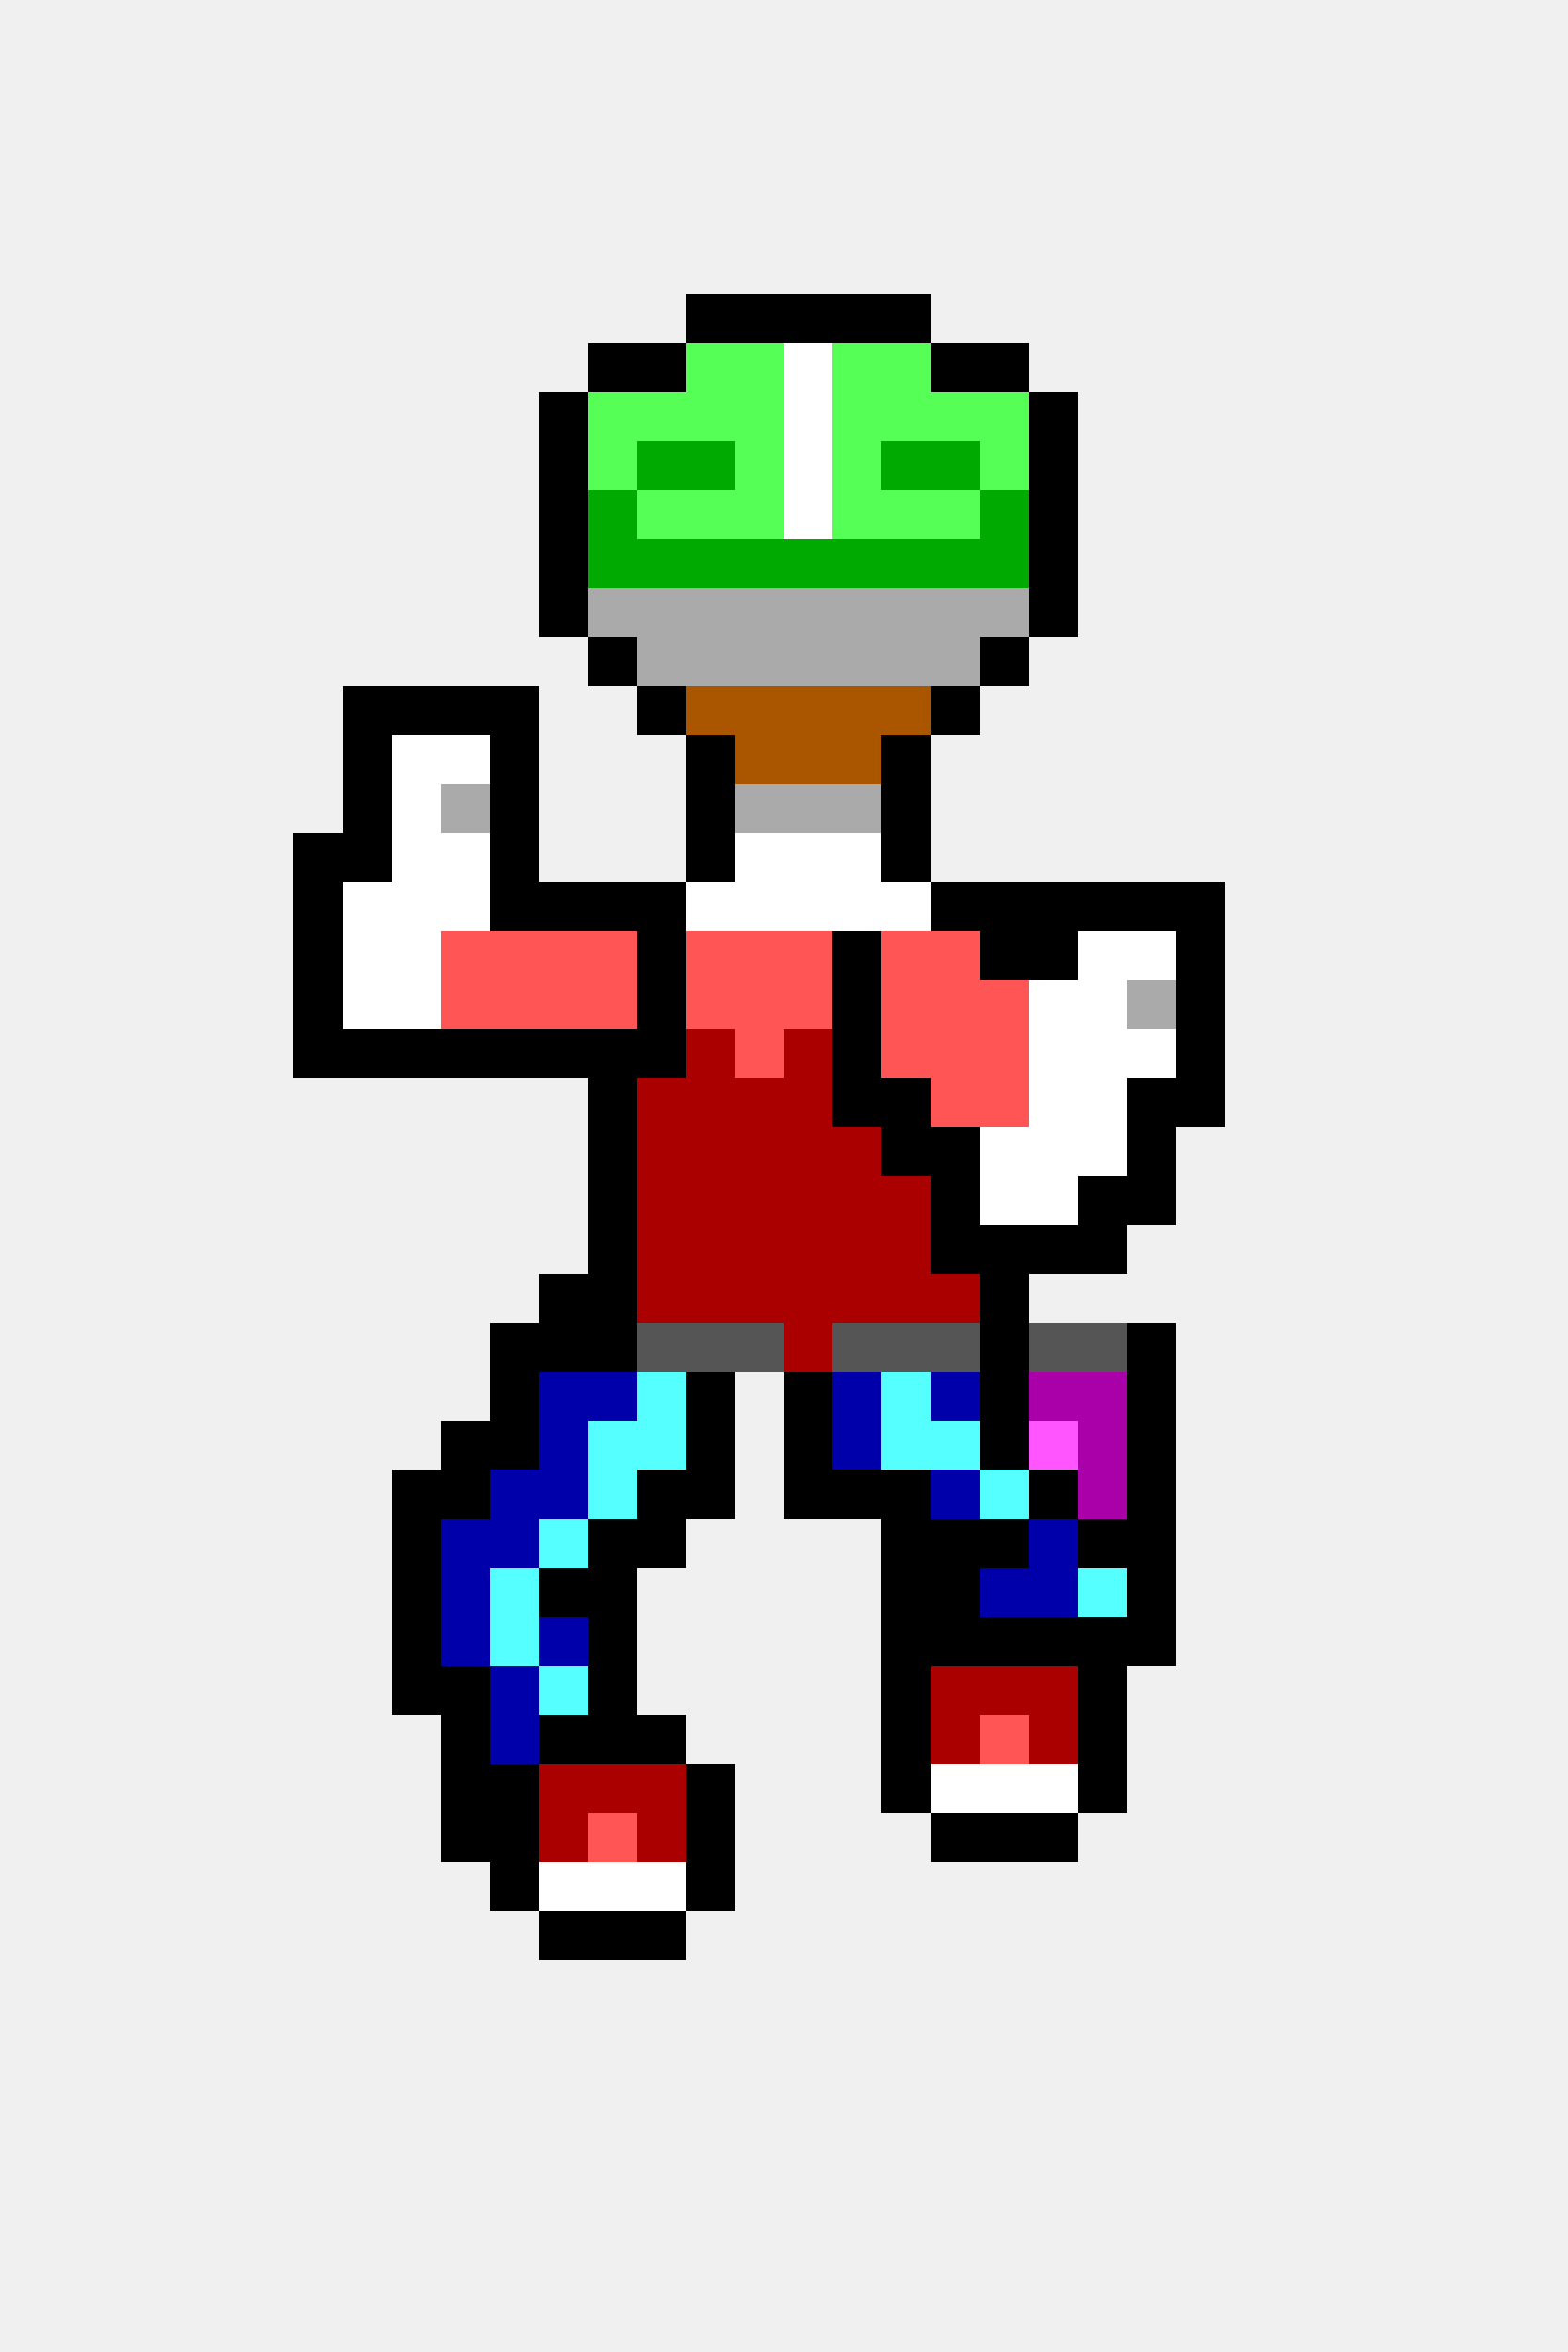
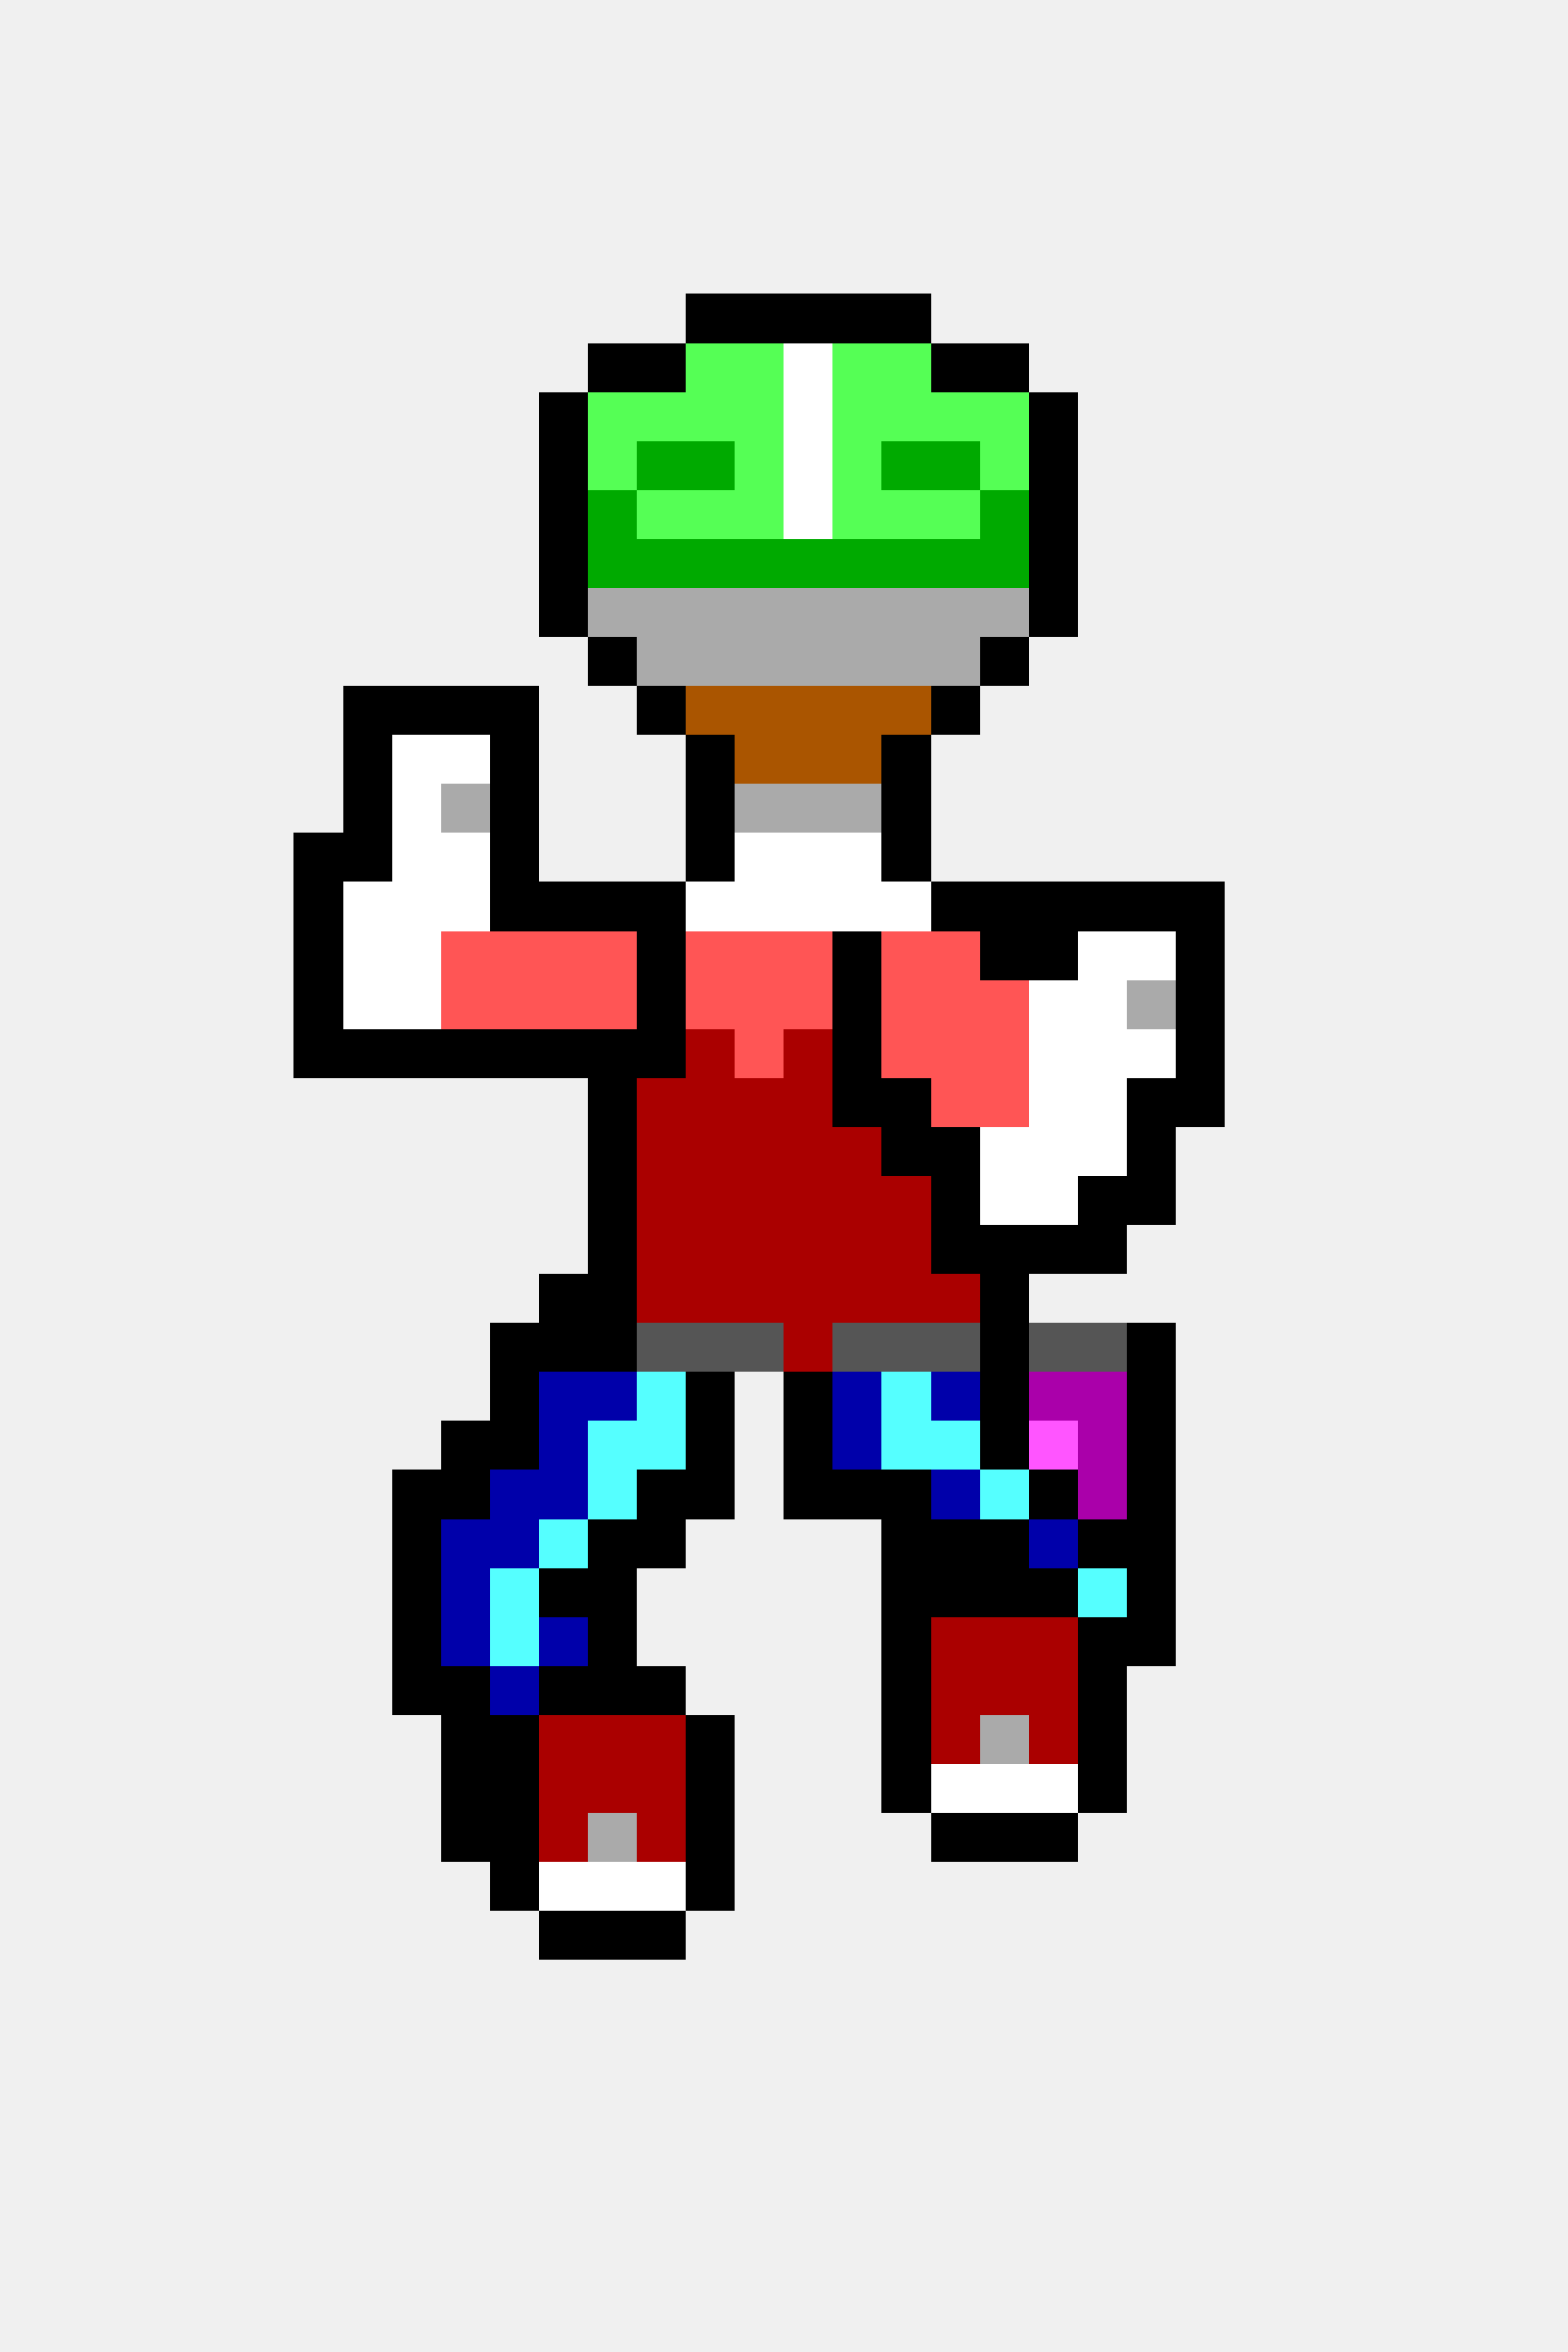
<svg xmlns="http://www.w3.org/2000/svg" width="32" height="48" viewBox="0 0 32 48" shape-rendering="crispEdges">
  <rect x="14" y="6" width="1" height="1" fill="#000000" />
  <rect x="15" y="6" width="1" height="1" fill="#000000" />
  <rect x="16" y="6" width="1" height="1" fill="#000000" />
  <rect x="17" y="6" width="1" height="1" fill="#000000" />
  <rect x="18" y="6" width="1" height="1" fill="#000000" />
  <rect x="12" y="7" width="1" height="1" fill="#000000" />
  <rect x="13" y="7" width="1" height="1" fill="#000000" />
  <rect x="14" y="7" width="1" height="1" fill="#55ff55" />
  <rect x="15" y="7" width="1" height="1" fill="#55ff55" />
  <rect x="16" y="7" width="1" height="1" fill="#ffffff" />
  <rect x="17" y="7" width="1" height="1" fill="#55ff55" />
  <rect x="18" y="7" width="1" height="1" fill="#55ff55" />
  <rect x="19" y="7" width="1" height="1" fill="#000000" />
  <rect x="20" y="7" width="1" height="1" fill="#000000" />
  <rect x="11" y="8" width="1" height="1" fill="#000000" />
  <rect x="12" y="8" width="1" height="1" fill="#55ff55" />
  <rect x="13" y="8" width="1" height="1" fill="#55ff55" />
  <rect x="14" y="8" width="1" height="1" fill="#55ff55" />
  <rect x="15" y="8" width="1" height="1" fill="#55ff55" />
  <rect x="16" y="8" width="1" height="1" fill="#ffffff" />
  <rect x="17" y="8" width="1" height="1" fill="#55ff55" />
  <rect x="18" y="8" width="1" height="1" fill="#55ff55" />
  <rect x="19" y="8" width="1" height="1" fill="#55ff55" />
  <rect x="20" y="8" width="1" height="1" fill="#55ff55" />
  <rect x="21" y="8" width="1" height="1" fill="#000000" />
  <rect x="11" y="9" width="1" height="1" fill="#000000" />
  <rect x="12" y="9" width="1" height="1" fill="#55ff55" />
  <rect x="13" y="9" width="1" height="1" fill="#00aa00" />
  <rect x="14" y="9" width="1" height="1" fill="#00aa00" />
  <rect x="15" y="9" width="1" height="1" fill="#55ff55" />
  <rect x="16" y="9" width="1" height="1" fill="#ffffff" />
  <rect x="17" y="9" width="1" height="1" fill="#55ff55" />
  <rect x="18" y="9" width="1" height="1" fill="#00aa00" />
  <rect x="19" y="9" width="1" height="1" fill="#00aa00" />
  <rect x="20" y="9" width="1" height="1" fill="#55ff55" />
  <rect x="21" y="9" width="1" height="1" fill="#000000" />
  <rect x="11" y="10" width="1" height="1" fill="#000000" />
  <rect x="12" y="10" width="1" height="1" fill="#00aa00" />
  <rect x="13" y="10" width="1" height="1" fill="#55ff55" />
  <rect x="14" y="10" width="1" height="1" fill="#55ff55" />
  <rect x="15" y="10" width="1" height="1" fill="#55ff55" />
  <rect x="16" y="10" width="1" height="1" fill="#ffffff" />
  <rect x="17" y="10" width="1" height="1" fill="#55ff55" />
  <rect x="18" y="10" width="1" height="1" fill="#55ff55" />
  <rect x="19" y="10" width="1" height="1" fill="#55ff55" />
  <rect x="20" y="10" width="1" height="1" fill="#00aa00" />
  <rect x="21" y="10" width="1" height="1" fill="#000000" />
  <rect x="11" y="11" width="1" height="1" fill="#000000" />
  <rect x="12" y="11" width="1" height="1" fill="#00aa00" />
  <rect x="13" y="11" width="1" height="1" fill="#00aa00" />
  <rect x="14" y="11" width="1" height="1" fill="#00aa00" />
  <rect x="15" y="11" width="1" height="1" fill="#00aa00" />
  <rect x="16" y="11" width="1" height="1" fill="#00aa00" />
  <rect x="17" y="11" width="1" height="1" fill="#00aa00" />
  <rect x="18" y="11" width="1" height="1" fill="#00aa00" />
  <rect x="19" y="11" width="1" height="1" fill="#00aa00" />
  <rect x="20" y="11" width="1" height="1" fill="#00aa00" />
  <rect x="21" y="11" width="1" height="1" fill="#000000" />
  <rect x="11" y="12" width="1" height="1" fill="#000000" />
  <rect x="12" y="12" width="1" height="1" fill="#aaaaaa" />
  <rect x="13" y="12" width="1" height="1" fill="#aaaaaa" />
  <rect x="14" y="12" width="1" height="1" fill="#aaaaaa" />
  <rect x="15" y="12" width="1" height="1" fill="#aaaaaa" />
  <rect x="16" y="12" width="1" height="1" fill="#aaaaaa" />
  <rect x="17" y="12" width="1" height="1" fill="#aaaaaa" />
  <rect x="18" y="12" width="1" height="1" fill="#aaaaaa" />
  <rect x="19" y="12" width="1" height="1" fill="#aaaaaa" />
  <rect x="20" y="12" width="1" height="1" fill="#aaaaaa" />
  <rect x="21" y="12" width="1" height="1" fill="#000000" />
  <rect x="12" y="13" width="1" height="1" fill="#000000" />
  <rect x="13" y="13" width="1" height="1" fill="#aaaaaa" />
  <rect x="14" y="13" width="1" height="1" fill="#aaaaaa" />
  <rect x="15" y="13" width="1" height="1" fill="#aaaaaa" />
  <rect x="16" y="13" width="1" height="1" fill="#aaaaaa" />
  <rect x="17" y="13" width="1" height="1" fill="#aaaaaa" />
  <rect x="18" y="13" width="1" height="1" fill="#aaaaaa" />
  <rect x="19" y="13" width="1" height="1" fill="#aaaaaa" />
  <rect x="20" y="13" width="1" height="1" fill="#000000" />
  <rect x="7" y="14" width="1" height="1" fill="#000000" />
  <rect x="8" y="14" width="1" height="1" fill="#000000" />
  <rect x="9" y="14" width="1" height="1" fill="#000000" />
  <rect x="10" y="14" width="1" height="1" fill="#000000" />
  <rect x="13" y="14" width="1" height="1" fill="#000000" />
  <rect x="14" y="14" width="1" height="1" fill="#aa5500" />
  <rect x="15" y="14" width="1" height="1" fill="#aa5500" />
  <rect x="16" y="14" width="1" height="1" fill="#aa5500" />
  <rect x="17" y="14" width="1" height="1" fill="#aa5500" />
  <rect x="18" y="14" width="1" height="1" fill="#aa5500" />
  <rect x="19" y="14" width="1" height="1" fill="#000000" />
  <rect x="7" y="15" width="1" height="1" fill="#000000" />
  <rect x="8" y="15" width="1" height="1" fill="#ffffff" />
  <rect x="9" y="15" width="1" height="1" fill="#ffffff" />
  <rect x="10" y="15" width="1" height="1" fill="#000000" />
  <rect x="14" y="15" width="1" height="1" fill="#000000" />
  <rect x="15" y="15" width="1" height="1" fill="#aa5500" />
  <rect x="16" y="15" width="1" height="1" fill="#aa5500" />
  <rect x="17" y="15" width="1" height="1" fill="#aa5500" />
  <rect x="18" y="15" width="1" height="1" fill="#000000" />
  <rect x="7" y="16" width="1" height="1" fill="#000000" />
  <rect x="8" y="16" width="1" height="1" fill="#ffffff" />
  <rect x="9" y="16" width="1" height="1" fill="#aaaaaa" />
  <rect x="10" y="16" width="1" height="1" fill="#000000" />
  <rect x="14" y="16" width="1" height="1" fill="#000000" />
  <rect x="15" y="16" width="1" height="1" fill="#aaaaaa" />
  <rect x="16" y="16" width="1" height="1" fill="#aaaaaa" />
  <rect x="17" y="16" width="1" height="1" fill="#aaaaaa" />
  <rect x="18" y="16" width="1" height="1" fill="#000000" />
  <rect x="6" y="17" width="1" height="1" fill="#000000" />
  <rect x="7" y="17" width="1" height="1" fill="#000000" />
  <rect x="8" y="17" width="1" height="1" fill="#ffffff" />
  <rect x="9" y="17" width="1" height="1" fill="#ffffff" />
  <rect x="10" y="17" width="1" height="1" fill="#000000" />
  <rect x="14" y="17" width="1" height="1" fill="#000000" />
  <rect x="15" y="17" width="1" height="1" fill="#ffffff" />
  <rect x="16" y="17" width="1" height="1" fill="#ffffff" />
  <rect x="17" y="17" width="1" height="1" fill="#ffffff" />
  <rect x="18" y="17" width="1" height="1" fill="#000000" />
  <rect x="6" y="18" width="1" height="1" fill="#000000" />
  <rect x="7" y="18" width="1" height="1" fill="#ffffff" />
  <rect x="8" y="18" width="1" height="1" fill="#ffffff" />
  <rect x="9" y="18" width="1" height="1" fill="#ffffff" />
  <rect x="10" y="18" width="1" height="1" fill="#000000" />
  <rect x="11" y="18" width="1" height="1" fill="#000000" />
  <rect x="12" y="18" width="1" height="1" fill="#000000" />
  <rect x="13" y="18" width="1" height="1" fill="#000000" />
  <rect x="14" y="18" width="1" height="1" fill="#ffffff" />
  <rect x="15" y="18" width="1" height="1" fill="#ffffff" />
  <rect x="16" y="18" width="1" height="1" fill="#ffffff" />
  <rect x="17" y="18" width="1" height="1" fill="#ffffff" />
  <rect x="18" y="18" width="1" height="1" fill="#ffffff" />
  <rect x="19" y="18" width="1" height="1" fill="#000000" />
  <rect x="20" y="18" width="1" height="1" fill="#000000" />
  <rect x="21" y="18" width="1" height="1" fill="#000000" />
  <rect x="22" y="18" width="1" height="1" fill="#000000" />
  <rect x="23" y="18" width="1" height="1" fill="#000000" />
  <rect x="24" y="18" width="1" height="1" fill="#000000" />
  <rect x="6" y="19" width="1" height="1" fill="#000000" />
  <rect x="7" y="19" width="1" height="1" fill="#ffffff" />
  <rect x="8" y="19" width="1" height="1" fill="#ffffff" />
  <rect x="9" y="19" width="1" height="1" fill="#ff5555" />
  <rect x="10" y="19" width="1" height="1" fill="#ff5555" />
  <rect x="11" y="19" width="1" height="1" fill="#ff5555" />
  <rect x="12" y="19" width="1" height="1" fill="#ff5555" />
  <rect x="13" y="19" width="1" height="1" fill="#000000" />
  <rect x="14" y="19" width="1" height="1" fill="#ff5555" />
  <rect x="15" y="19" width="1" height="1" fill="#ff5555" />
  <rect x="16" y="19" width="1" height="1" fill="#ff5555" />
  <rect x="17" y="19" width="1" height="1" fill="#000000" />
  <rect x="18" y="19" width="1" height="1" fill="#ff5555" />
  <rect x="19" y="19" width="1" height="1" fill="#ff5555" />
  <rect x="20" y="19" width="1" height="1" fill="#000000" />
  <rect x="21" y="19" width="1" height="1" fill="#000000" />
  <rect x="22" y="19" width="1" height="1" fill="#ffffff" />
  <rect x="23" y="19" width="1" height="1" fill="#ffffff" />
  <rect x="24" y="19" width="1" height="1" fill="#000000" />
  <rect x="6" y="20" width="1" height="1" fill="#000000" />
  <rect x="7" y="20" width="1" height="1" fill="#ffffff" />
  <rect x="8" y="20" width="1" height="1" fill="#ffffff" />
  <rect x="9" y="20" width="1" height="1" fill="#ff5555" />
  <rect x="10" y="20" width="1" height="1" fill="#ff5555" />
  <rect x="11" y="20" width="1" height="1" fill="#ff5555" />
  <rect x="12" y="20" width="1" height="1" fill="#ff5555" />
  <rect x="13" y="20" width="1" height="1" fill="#000000" />
  <rect x="14" y="20" width="1" height="1" fill="#ff5555" />
  <rect x="15" y="20" width="1" height="1" fill="#ff5555" />
  <rect x="16" y="20" width="1" height="1" fill="#ff5555" />
  <rect x="17" y="20" width="1" height="1" fill="#000000" />
  <rect x="18" y="20" width="1" height="1" fill="#ff5555" />
  <rect x="19" y="20" width="1" height="1" fill="#ff5555" />
  <rect x="20" y="20" width="1" height="1" fill="#ff5555" />
  <rect x="21" y="20" width="1" height="1" fill="#ffffff" />
  <rect x="22" y="20" width="1" height="1" fill="#ffffff" />
  <rect x="23" y="20" width="1" height="1" fill="#aaaaaa" />
  <rect x="24" y="20" width="1" height="1" fill="#000000" />
  <rect x="6" y="21" width="1" height="1" fill="#000000" />
  <rect x="7" y="21" width="1" height="1" fill="#000000" />
  <rect x="8" y="21" width="1" height="1" fill="#000000" />
  <rect x="9" y="21" width="1" height="1" fill="#000000" />
  <rect x="10" y="21" width="1" height="1" fill="#000000" />
  <rect x="11" y="21" width="1" height="1" fill="#000000" />
  <rect x="12" y="21" width="1" height="1" fill="#000000" />
  <rect x="13" y="21" width="1" height="1" fill="#000000" />
  <rect x="14" y="21" width="1" height="1" fill="#aa0000" />
  <rect x="15" y="21" width="1" height="1" fill="#ff5555" />
  <rect x="16" y="21" width="1" height="1" fill="#aa0000" />
  <rect x="17" y="21" width="1" height="1" fill="#000000" />
  <rect x="18" y="21" width="1" height="1" fill="#ff5555" />
  <rect x="19" y="21" width="1" height="1" fill="#ff5555" />
  <rect x="20" y="21" width="1" height="1" fill="#ff5555" />
  <rect x="21" y="21" width="1" height="1" fill="#ffffff" />
  <rect x="22" y="21" width="1" height="1" fill="#ffffff" />
  <rect x="23" y="21" width="1" height="1" fill="#ffffff" />
  <rect x="24" y="21" width="1" height="1" fill="#000000" />
  <rect x="12" y="22" width="1" height="1" fill="#000000" />
  <rect x="13" y="22" width="1" height="1" fill="#aa0000" />
  <rect x="14" y="22" width="1" height="1" fill="#aa0000" />
  <rect x="15" y="22" width="1" height="1" fill="#aa0000" />
  <rect x="16" y="22" width="1" height="1" fill="#aa0000" />
  <rect x="17" y="22" width="1" height="1" fill="#000000" />
  <rect x="18" y="22" width="1" height="1" fill="#000000" />
  <rect x="19" y="22" width="1" height="1" fill="#ff5555" />
  <rect x="20" y="22" width="1" height="1" fill="#ff5555" />
  <rect x="21" y="22" width="1" height="1" fill="#ffffff" />
  <rect x="22" y="22" width="1" height="1" fill="#ffffff" />
  <rect x="23" y="22" width="1" height="1" fill="#000000" />
  <rect x="24" y="22" width="1" height="1" fill="#000000" />
  <rect x="12" y="23" width="1" height="1" fill="#000000" />
  <rect x="13" y="23" width="1" height="1" fill="#aa0000" />
  <rect x="14" y="23" width="1" height="1" fill="#aa0000" />
  <rect x="15" y="23" width="1" height="1" fill="#aa0000" />
  <rect x="16" y="23" width="1" height="1" fill="#aa0000" />
  <rect x="17" y="23" width="1" height="1" fill="#aa0000" />
  <rect x="18" y="23" width="1" height="1" fill="#000000" />
  <rect x="19" y="23" width="1" height="1" fill="#000000" />
  <rect x="20" y="23" width="1" height="1" fill="#ffffff" />
  <rect x="21" y="23" width="1" height="1" fill="#ffffff" />
  <rect x="22" y="23" width="1" height="1" fill="#ffffff" />
  <rect x="23" y="23" width="1" height="1" fill="#000000" />
  <rect x="12" y="24" width="1" height="1" fill="#000000" />
  <rect x="13" y="24" width="1" height="1" fill="#aa0000" />
  <rect x="14" y="24" width="1" height="1" fill="#aa0000" />
  <rect x="15" y="24" width="1" height="1" fill="#aa0000" />
  <rect x="16" y="24" width="1" height="1" fill="#aa0000" />
  <rect x="17" y="24" width="1" height="1" fill="#aa0000" />
  <rect x="18" y="24" width="1" height="1" fill="#aa0000" />
  <rect x="19" y="24" width="1" height="1" fill="#000000" />
  <rect x="20" y="24" width="1" height="1" fill="#ffffff" />
  <rect x="21" y="24" width="1" height="1" fill="#ffffff" />
  <rect x="22" y="24" width="1" height="1" fill="#000000" />
  <rect x="23" y="24" width="1" height="1" fill="#000000" />
  <rect x="12" y="25" width="1" height="1" fill="#000000" />
  <rect x="13" y="25" width="1" height="1" fill="#aa0000" />
  <rect x="14" y="25" width="1" height="1" fill="#aa0000" />
  <rect x="15" y="25" width="1" height="1" fill="#aa0000" />
  <rect x="16" y="25" width="1" height="1" fill="#aa0000" />
  <rect x="17" y="25" width="1" height="1" fill="#aa0000" />
  <rect x="18" y="25" width="1" height="1" fill="#aa0000" />
  <rect x="19" y="25" width="1" height="1" fill="#000000" />
  <rect x="20" y="25" width="1" height="1" fill="#000000" />
  <rect x="21" y="25" width="1" height="1" fill="#000000" />
  <rect x="22" y="25" width="1" height="1" fill="#000000" />
  <rect x="11" y="26" width="1" height="1" fill="#000000" />
  <rect x="12" y="26" width="1" height="1" fill="#000000" />
  <rect x="13" y="26" width="1" height="1" fill="#aa0000" />
  <rect x="14" y="26" width="1" height="1" fill="#aa0000" />
  <rect x="15" y="26" width="1" height="1" fill="#aa0000" />
  <rect x="16" y="26" width="1" height="1" fill="#aa0000" />
  <rect x="17" y="26" width="1" height="1" fill="#aa0000" />
  <rect x="18" y="26" width="1" height="1" fill="#aa0000" />
  <rect x="19" y="26" width="1" height="1" fill="#aa0000" />
  <rect x="20" y="26" width="1" height="1" fill="#000000" />
  <rect x="10" y="27" width="1" height="1" fill="#000000" />
  <rect x="11" y="27" width="1" height="1" fill="#000000" />
  <rect x="12" y="27" width="1" height="1" fill="#000000" />
  <rect x="13" y="27" width="1" height="1" fill="#555555" />
  <rect x="14" y="27" width="1" height="1" fill="#555555" />
  <rect x="15" y="27" width="1" height="1" fill="#555555" />
  <rect x="16" y="27" width="1" height="1" fill="#aa0000" />
  <rect x="17" y="27" width="1" height="1" fill="#555555" />
  <rect x="18" y="27" width="1" height="1" fill="#555555" />
  <rect x="19" y="27" width="1" height="1" fill="#555555" />
  <rect x="20" y="27" width="1" height="1" fill="#000000" />
  <rect x="21" y="27" width="1" height="1" fill="#555555" />
  <rect x="22" y="27" width="1" height="1" fill="#555555" />
  <rect x="23" y="27" width="1" height="1" fill="#000000" />
  <rect x="10" y="28" width="1" height="1" fill="#000000" />
  <rect x="11" y="28" width="1" height="1" fill="#0000aa" />
  <rect x="12" y="28" width="1" height="1" fill="#0000aa" />
  <rect x="13" y="28" width="1" height="1" fill="#55ffff" />
  <rect x="14" y="28" width="1" height="1" fill="#000000" />
  <rect x="16" y="28" width="1" height="1" fill="#000000" />
  <rect x="17" y="28" width="1" height="1" fill="#0000aa" />
  <rect x="18" y="28" width="1" height="1" fill="#55ffff" />
  <rect x="19" y="28" width="1" height="1" fill="#0000aa" />
  <rect x="20" y="28" width="1" height="1" fill="#000000" />
  <rect x="21" y="28" width="1" height="1" fill="#aa00aa" />
  <rect x="22" y="28" width="1" height="1" fill="#aa00aa" />
  <rect x="23" y="28" width="1" height="1" fill="#000000" />
  <rect x="9" y="29" width="1" height="1" fill="#000000" />
  <rect x="10" y="29" width="1" height="1" fill="#000000" />
  <rect x="11" y="29" width="1" height="1" fill="#0000aa" />
  <rect x="12" y="29" width="1" height="1" fill="#55ffff" />
  <rect x="13" y="29" width="1" height="1" fill="#55ffff" />
  <rect x="14" y="29" width="1" height="1" fill="#000000" />
  <rect x="16" y="29" width="1" height="1" fill="#000000" />
  <rect x="17" y="29" width="1" height="1" fill="#0000aa" />
  <rect x="18" y="29" width="1" height="1" fill="#55ffff" />
  <rect x="19" y="29" width="1" height="1" fill="#55ffff" />
  <rect x="20" y="29" width="1" height="1" fill="#000000" />
  <rect x="21" y="29" width="1" height="1" fill="#ff55ff" />
  <rect x="22" y="29" width="1" height="1" fill="#aa00aa" />
  <rect x="23" y="29" width="1" height="1" fill="#000000" />
  <rect x="8" y="30" width="1" height="1" fill="#000000" />
  <rect x="9" y="30" width="1" height="1" fill="#000000" />
  <rect x="10" y="30" width="1" height="1" fill="#0000aa" />
  <rect x="11" y="30" width="1" height="1" fill="#0000aa" />
  <rect x="12" y="30" width="1" height="1" fill="#55ffff" />
  <rect x="13" y="30" width="1" height="1" fill="#000000" />
  <rect x="14" y="30" width="1" height="1" fill="#000000" />
  <rect x="16" y="30" width="1" height="1" fill="#000000" />
  <rect x="17" y="30" width="1" height="1" fill="#000000" />
  <rect x="18" y="30" width="1" height="1" fill="#000000" />
  <rect x="19" y="30" width="1" height="1" fill="#0000aa" />
  <rect x="20" y="30" width="1" height="1" fill="#55ffff" />
  <rect x="21" y="30" width="1" height="1" fill="#000000" />
  <rect x="22" y="30" width="1" height="1" fill="#aa00aa" />
  <rect x="23" y="30" width="1" height="1" fill="#000000" />
  <rect x="8" y="31" width="1" height="1" fill="#000000" />
  <rect x="9" y="31" width="1" height="1" fill="#0000aa" />
  <rect x="10" y="31" width="1" height="1" fill="#0000aa" />
  <rect x="11" y="31" width="1" height="1" fill="#55ffff" />
  <rect x="12" y="31" width="1" height="1" fill="#000000" />
  <rect x="13" y="31" width="1" height="1" fill="#000000" />
  <rect x="18" y="31" width="1" height="1" fill="#000000" />
  <rect x="19" y="31" width="1" height="1" fill="#000000" />
  <rect x="20" y="31" width="1" height="1" fill="#000000" />
  <rect x="21" y="31" width="1" height="1" fill="#0000aa" />
  <rect x="22" y="31" width="1" height="1" fill="#000000" />
  <rect x="23" y="31" width="1" height="1" fill="#000000" />
  <rect x="8" y="32" width="1" height="1" fill="#000000" />
  <rect x="9" y="32" width="1" height="1" fill="#0000aa" />
  <rect x="10" y="32" width="1" height="1" fill="#55ffff" />
  <rect x="11" y="32" width="1" height="1" fill="#000000" />
  <rect x="12" y="32" width="1" height="1" fill="#000000" />
  <rect x="18" y="32" width="1" height="1" fill="#000000" />
  <rect x="19" y="32" width="1" height="1" fill="#000000" />
-   <rect x="20" y="32" width="1" height="1" fill="#0000aa" />
-   <rect x="21" y="32" width="1" height="1" fill="#0000aa" />
+   <rect x="20" y="32" width="1" height="1" fill="#000000" />
+   <rect x="21" y="32" width="1" height="1" fill="#000000" />
  <rect x="22" y="32" width="1" height="1" fill="#55ffff" />
  <rect x="23" y="32" width="1" height="1" fill="#000000" />
  <rect x="8" y="33" width="1" height="1" fill="#000000" />
  <rect x="9" y="33" width="1" height="1" fill="#0000aa" />
  <rect x="10" y="33" width="1" height="1" fill="#55ffff" />
  <rect x="11" y="33" width="1" height="1" fill="#0000aa" />
  <rect x="12" y="33" width="1" height="1" fill="#000000" />
  <rect x="18" y="33" width="1" height="1" fill="#000000" />
-   <rect x="19" y="33" width="1" height="1" fill="#000000" />
-   <rect x="20" y="33" width="1" height="1" fill="#000000" />
-   <rect x="21" y="33" width="1" height="1" fill="#000000" />
+   <rect x="19" y="33" width="1" height="1" fill="#aa0000" />
+   <rect x="20" y="33" width="1" height="1" fill="#aa0000" />
+   <rect x="21" y="33" width="1" height="1" fill="#aa0000" />
  <rect x="22" y="33" width="1" height="1" fill="#000000" />
  <rect x="23" y="33" width="1" height="1" fill="#000000" />
  <rect x="8" y="34" width="1" height="1" fill="#000000" />
  <rect x="9" y="34" width="1" height="1" fill="#000000" />
  <rect x="10" y="34" width="1" height="1" fill="#0000aa" />
-   <rect x="11" y="34" width="1" height="1" fill="#55ffff" />
+   <rect x="11" y="34" width="1" height="1" fill="#000000" />
  <rect x="12" y="34" width="1" height="1" fill="#000000" />
+   <rect x="13" y="34" width="1" height="1" fill="#000000" />
  <rect x="18" y="34" width="1" height="1" fill="#000000" />
  <rect x="19" y="34" width="1" height="1" fill="#aa0000" />
  <rect x="20" y="34" width="1" height="1" fill="#aa0000" />
  <rect x="21" y="34" width="1" height="1" fill="#aa0000" />
  <rect x="22" y="34" width="1" height="1" fill="#000000" />
  <rect x="9" y="35" width="1" height="1" fill="#000000" />
-   <rect x="10" y="35" width="1" height="1" fill="#0000aa" />
-   <rect x="11" y="35" width="1" height="1" fill="#000000" />
-   <rect x="12" y="35" width="1" height="1" fill="#000000" />
-   <rect x="13" y="35" width="1" height="1" fill="#000000" />
+   <rect x="10" y="35" width="1" height="1" fill="#000000" />
+   <rect x="11" y="35" width="1" height="1" fill="#aa0000" />
+   <rect x="12" y="35" width="1" height="1" fill="#aa0000" />
+   <rect x="13" y="35" width="1" height="1" fill="#aa0000" />
+   <rect x="14" y="35" width="1" height="1" fill="#000000" />
  <rect x="18" y="35" width="1" height="1" fill="#000000" />
  <rect x="19" y="35" width="1" height="1" fill="#aa0000" />
-   <rect x="20" y="35" width="1" height="1" fill="#ff5555" />
+   <rect x="20" y="35" width="1" height="1" fill="#aaaaaa" />
  <rect x="21" y="35" width="1" height="1" fill="#aa0000" />
  <rect x="22" y="35" width="1" height="1" fill="#000000" />
  <rect x="9" y="36" width="1" height="1" fill="#000000" />
  <rect x="10" y="36" width="1" height="1" fill="#000000" />
  <rect x="11" y="36" width="1" height="1" fill="#aa0000" />
  <rect x="12" y="36" width="1" height="1" fill="#aa0000" />
  <rect x="13" y="36" width="1" height="1" fill="#aa0000" />
  <rect x="14" y="36" width="1" height="1" fill="#000000" />
  <rect x="18" y="36" width="1" height="1" fill="#000000" />
  <rect x="19" y="36" width="1" height="1" fill="#ffffff" />
  <rect x="20" y="36" width="1" height="1" fill="#ffffff" />
  <rect x="21" y="36" width="1" height="1" fill="#ffffff" />
  <rect x="22" y="36" width="1" height="1" fill="#000000" />
  <rect x="9" y="37" width="1" height="1" fill="#000000" />
  <rect x="10" y="37" width="1" height="1" fill="#000000" />
  <rect x="11" y="37" width="1" height="1" fill="#aa0000" />
-   <rect x="12" y="37" width="1" height="1" fill="#ff5555" />
+   <rect x="12" y="37" width="1" height="1" fill="#aaaaaa" />
  <rect x="13" y="37" width="1" height="1" fill="#aa0000" />
  <rect x="14" y="37" width="1" height="1" fill="#000000" />
  <rect x="19" y="37" width="1" height="1" fill="#000000" />
  <rect x="20" y="37" width="1" height="1" fill="#000000" />
  <rect x="21" y="37" width="1" height="1" fill="#000000" />
  <rect x="10" y="38" width="1" height="1" fill="#000000" />
  <rect x="11" y="38" width="1" height="1" fill="#ffffff" />
  <rect x="12" y="38" width="1" height="1" fill="#ffffff" />
  <rect x="13" y="38" width="1" height="1" fill="#ffffff" />
  <rect x="14" y="38" width="1" height="1" fill="#000000" />
  <rect x="11" y="39" width="1" height="1" fill="#000000" />
  <rect x="12" y="39" width="1" height="1" fill="#000000" />
  <rect x="13" y="39" width="1" height="1" fill="#000000" />
</svg>
